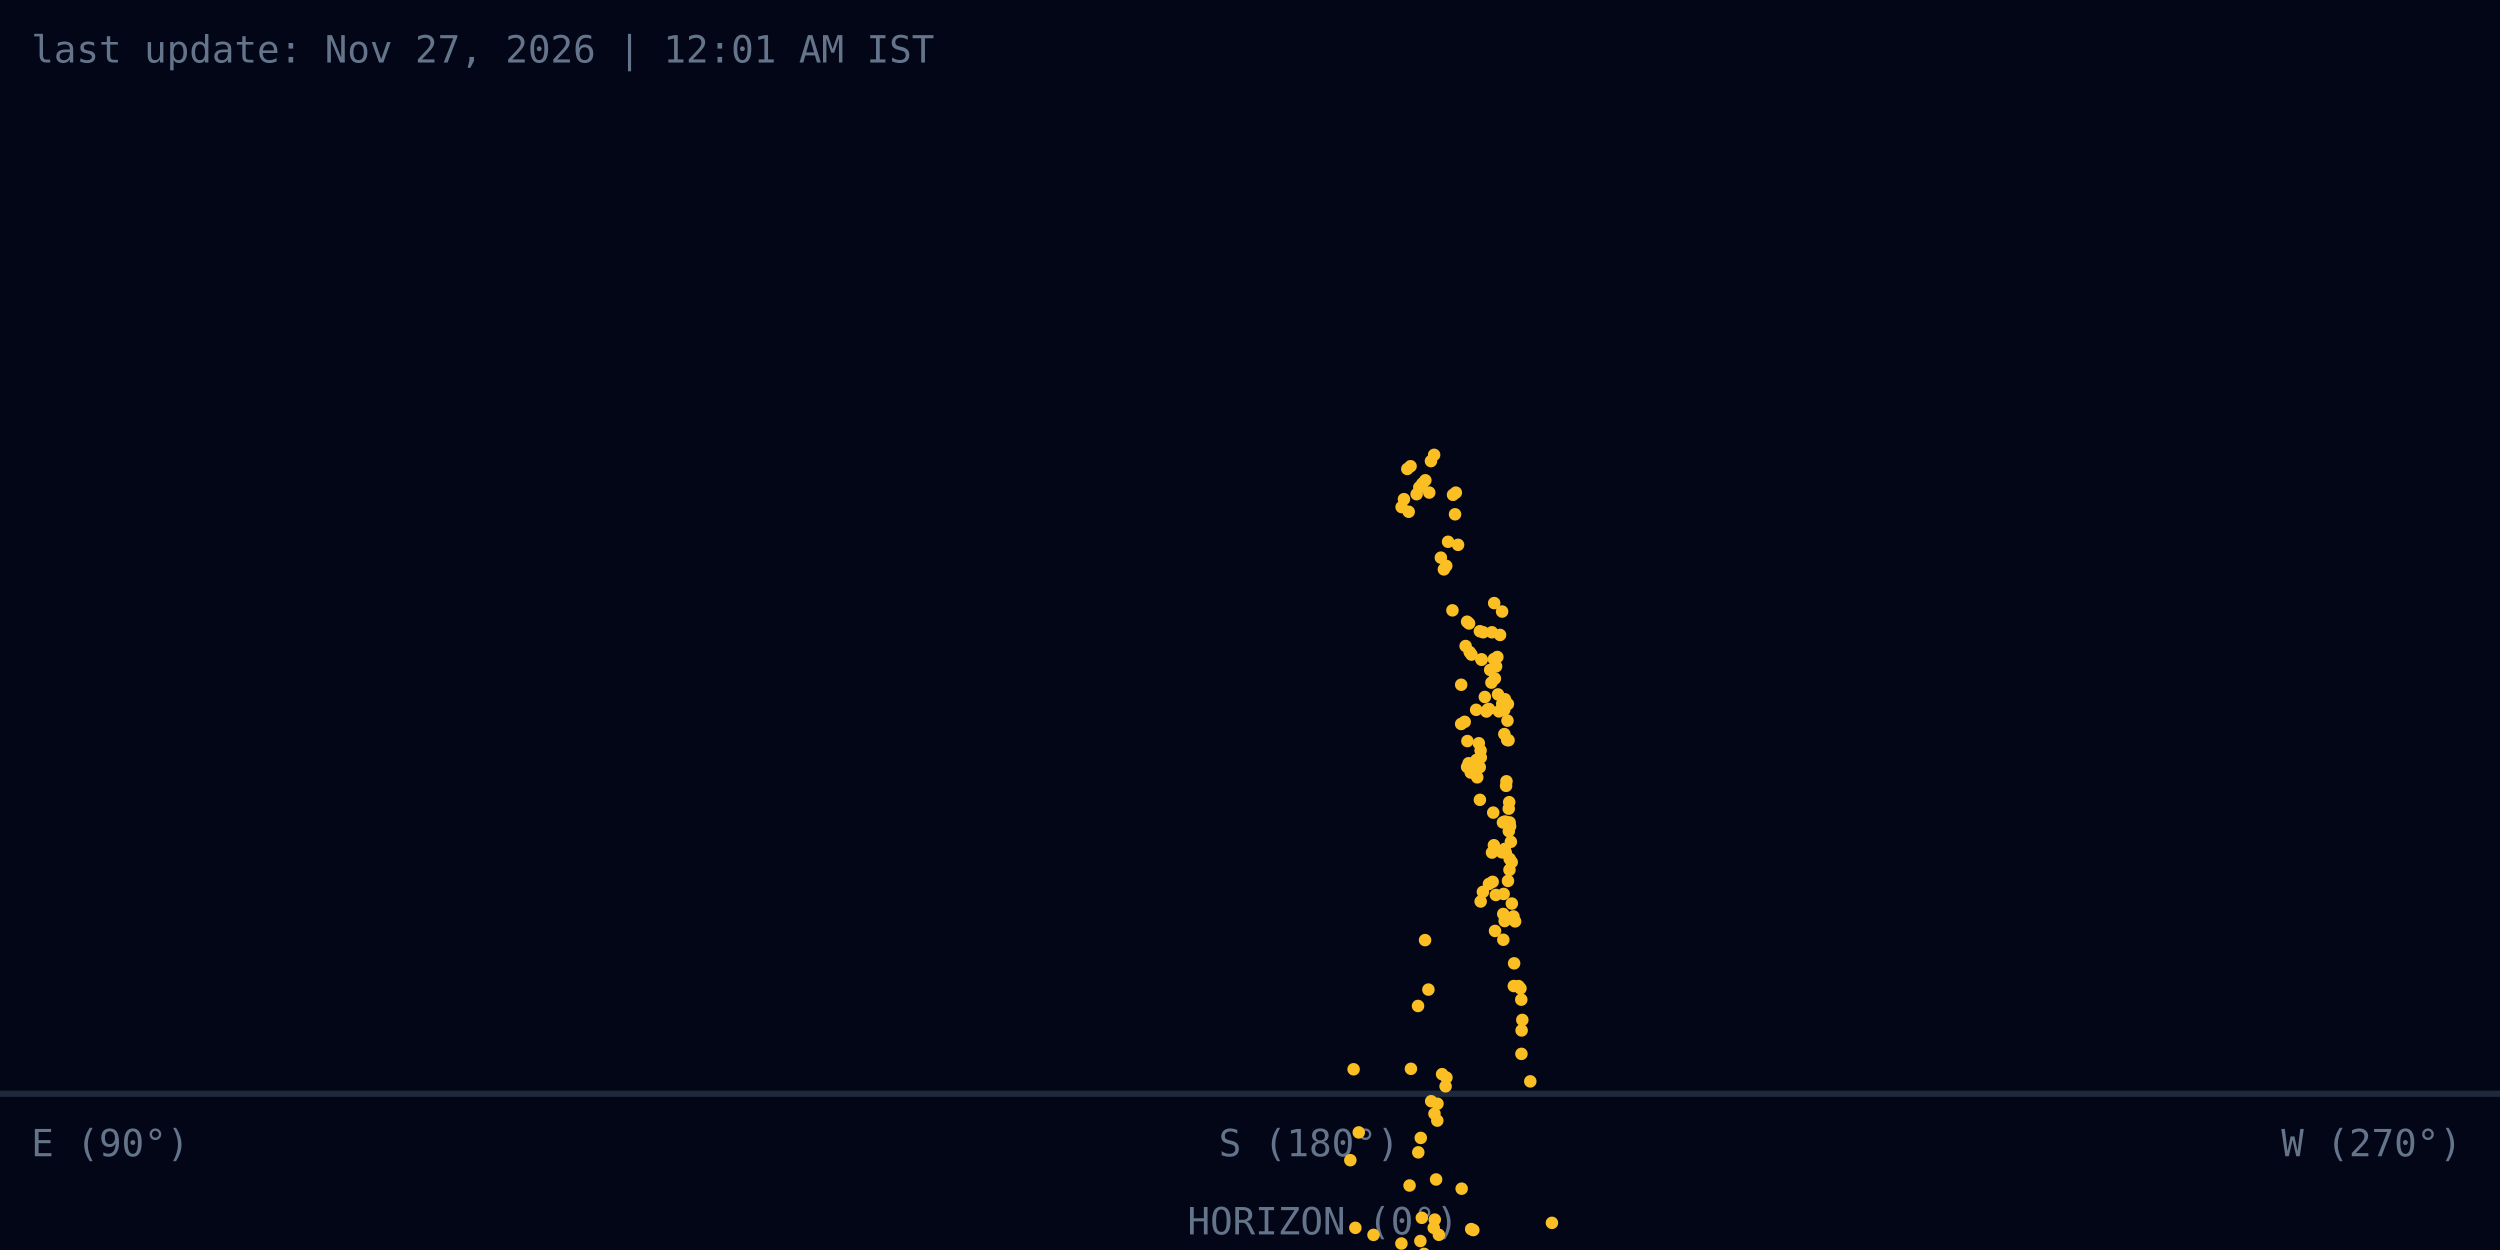
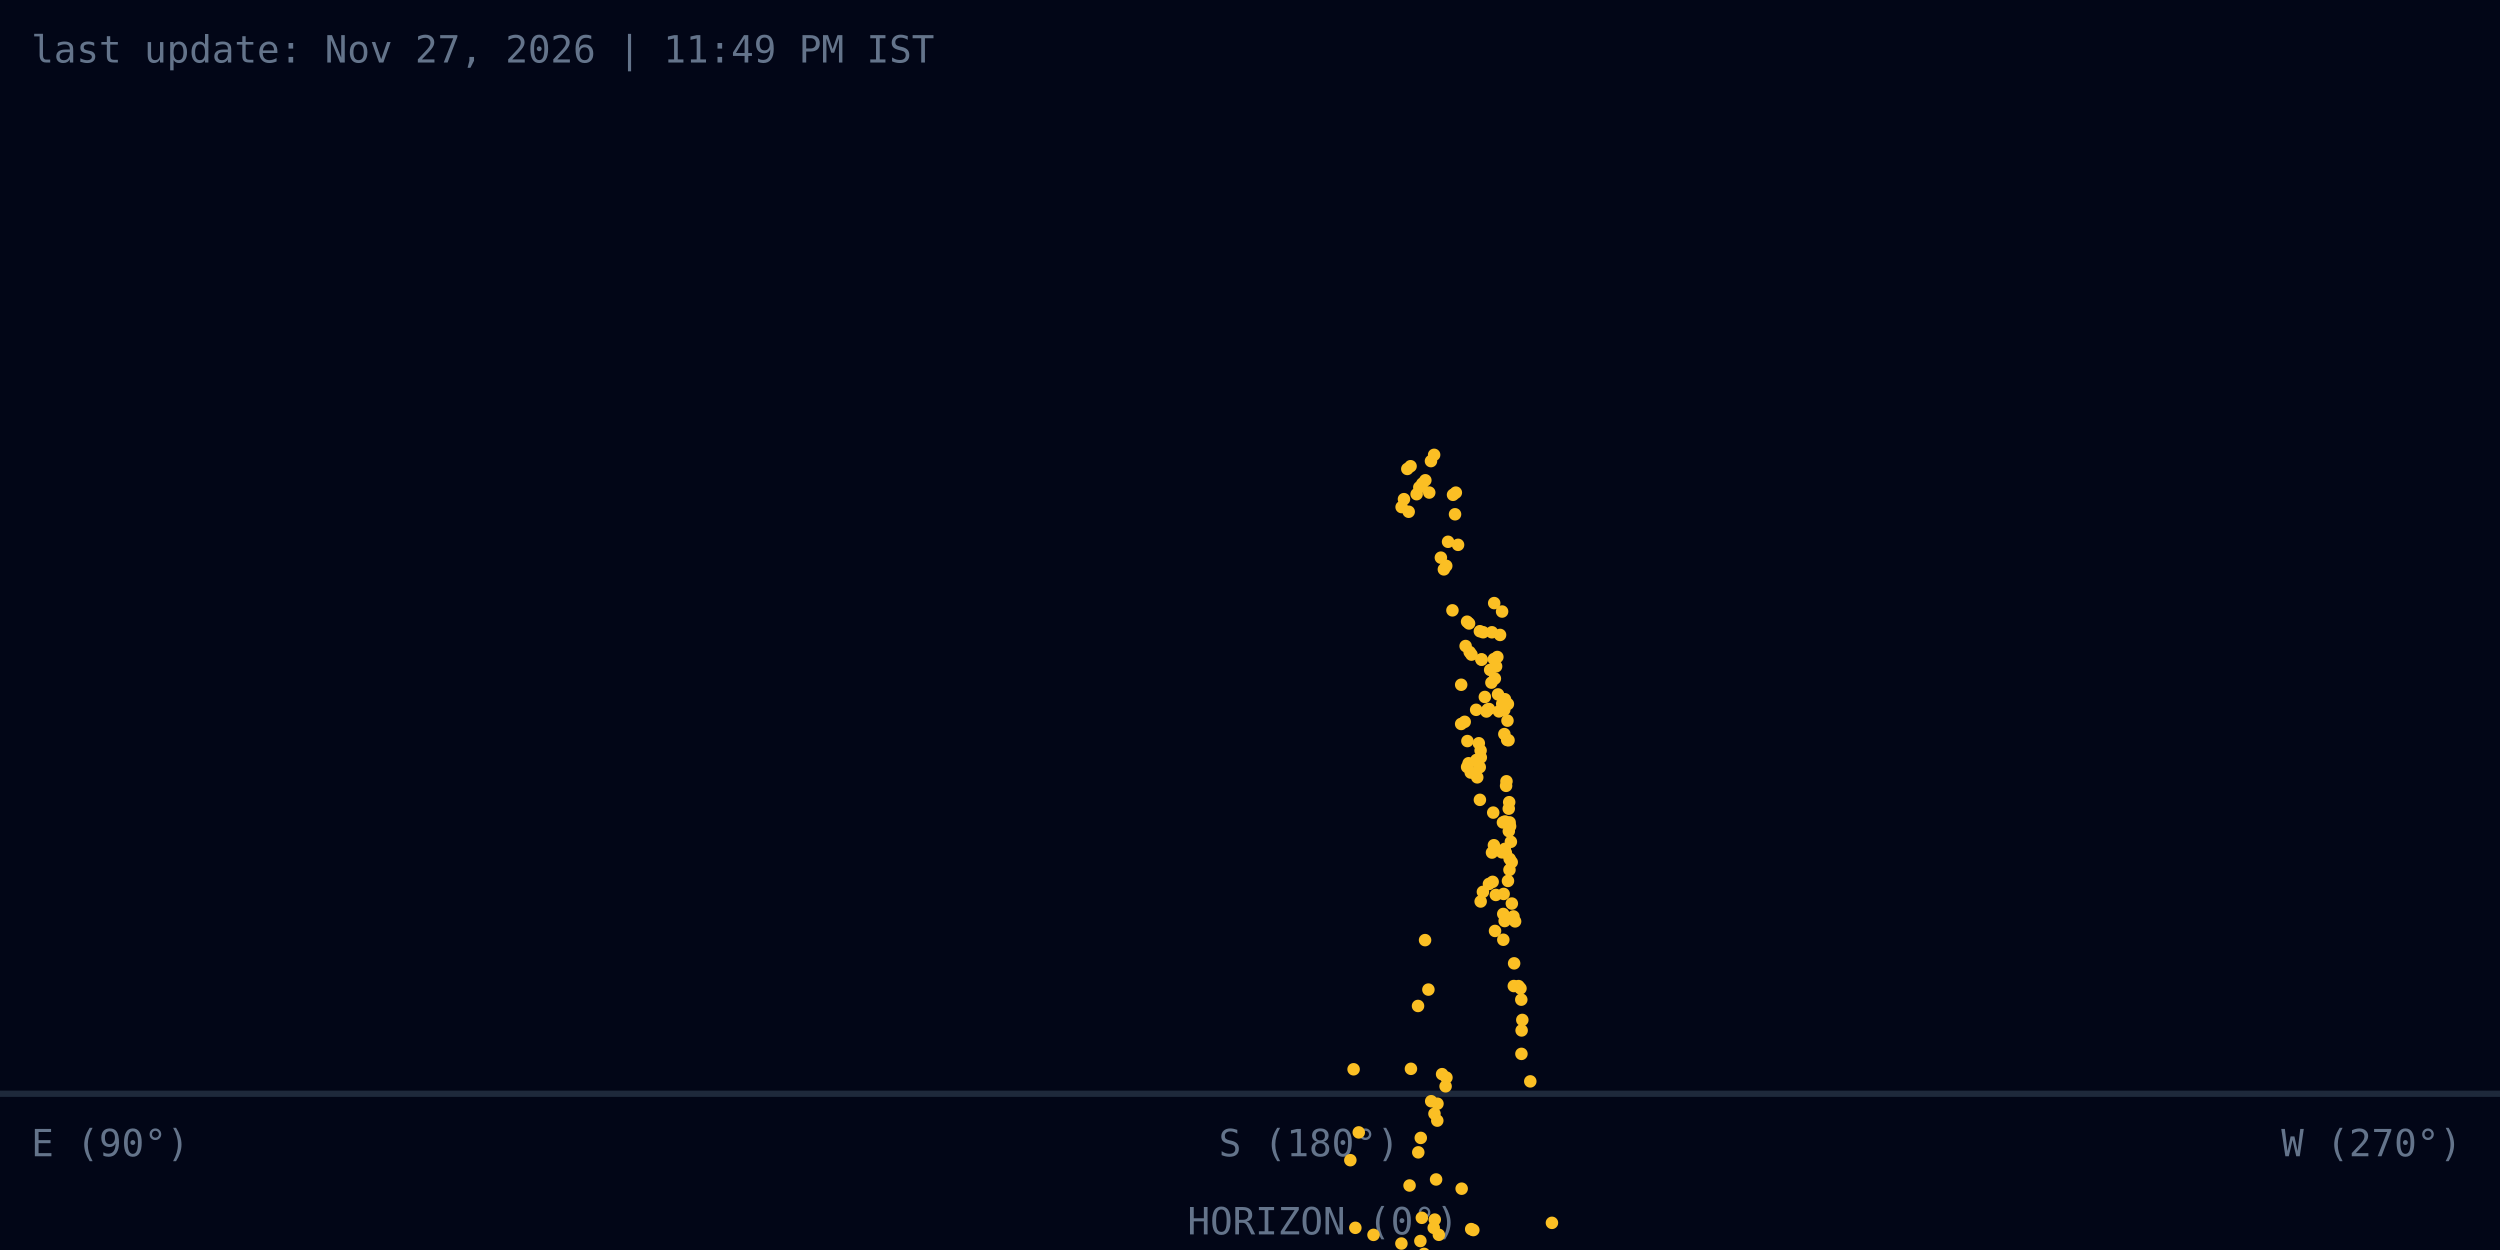
<svg xmlns="http://www.w3.org/2000/svg" width="800" height="400" viewBox="0 0 800 400">
  <rect width="800" height="400" fill="#020617" />
-   <text id="last-update" x="10" y="20" fill="#64748b" font-family="monospace">last update: Nov 27, 2026 | 12:01 AM IST</text>
+   <text id="last-update" x="10" y="20" fill="#64748b" font-family="monospace">last update: Nov 27, 2026 | 11:49 PM IST</text>
  <line x1="0" y1="350" x2="800" y2="350" stroke="#1e293b" stroke-width="2" />
  <text x="380" y="395" fill="#64748b" font-size="12" font-family="monospace">HORIZON (0°)</text>
  <text x="730" y="370" fill="#64748b" font-size="12" font-family="monospace">W (270°)</text>
  <text x="390" y="370" fill="#64748b" font-size="12" font-family="monospace">S (180°)</text>
  <text x="10" y="370" fill="#64748b" font-size="12" font-family="monospace">E (90°)</text>
  <g id="analemma-points">
    <circle cx=" 465.61" cy=" 164.57" r="2" fill="#fbbf24">
 </circle>
    <circle cx=" 467.57" cy=" 231.67" r="2" fill="#fbbf24">
 </circle>
    <circle cx=" 467.58" cy=" 219.12" r="2" fill="#fbbf24">
 </circle>
    <circle cx=" 468.71" cy=" 230.98" r="2" fill="#fbbf24">
 </circle>
    <circle cx=" 469.57" cy=" 237.14" r="2" fill="#fbbf24">
 </circle>
    <circle cx=" 469.00" cy=" 206.73" r="2" fill="#fbbf24">
 </circle>
    <circle cx=" 469.47" cy=" 198.94" r="2" fill="#fbbf24">
 </circle>
    <circle cx=" 470.10" cy=" 199.51" r="2" fill="#fbbf24">
 </circle>
    <circle cx=" 474.53" cy=" 285.41" r="2" fill="#fbbf24">
 </circle>
    <circle cx=" 472.47" cy=" 243.18" r="2" fill="#fbbf24">
 </circle>
    <circle cx=" 473.57" cy=" 255.95" r="2" fill="#fbbf24">
 </circle>
    <circle cx=" 473.22" cy=" 237.84" r="2" fill="#fbbf24">
 </circle>
    <circle cx=" 473.79" cy=" 240.17" r="2" fill="#fbbf24">
 </circle>
    <circle cx=" 473.56" cy=" 201.99" r="2" fill="#fbbf24">
 </circle>
    <circle cx=" 474.09" cy=" 210.99" r="2" fill="#fbbf24">
 </circle>
    <circle cx=" 478.41" cy=" 297.90" r="2" fill="#fbbf24">
 </circle>
    <circle cx=" 477.65" cy=" 282.19" r="2" fill="#fbbf24">
 </circle>
    <circle cx=" 477.44" cy=" 272.82" r="2" fill="#fbbf24">
 </circle>
    <circle cx=" 478.67" cy=" 286.38" r="2" fill="#fbbf24">
 </circle>
    <circle cx=" 478.05" cy=" 270.47" r="2" fill="#fbbf24">
 </circle>
    <circle cx=" 476.85" cy=" 214.37" r="2" fill="#fbbf24">
 </circle>
    <circle cx=" 477.25" cy=" 218.44" r="2" fill="#fbbf24">
 </circle>
    <circle cx=" 481.06" cy=" 300.72" r="2" fill="#fbbf24">
 </circle>
    <circle cx=" 481.04" cy=" 292.47" r="2" fill="#fbbf24">
 </circle>
    <circle cx=" 481.49" cy=" 294.73" r="2" fill="#fbbf24">
 </circle>
    <circle cx=" 481.17" cy=" 286.06" r="2" fill="#fbbf24">
 </circle>
    <circle cx=" 479.37" cy=" 222.21" r="2" fill="#fbbf24">
 </circle>
    <circle cx=" 479.67" cy=" 227.65" r="2" fill="#fbbf24">
 </circle>
    <circle cx=" 498.29" cy=" 411.31" r="2" fill="#fbbf24">
 </circle>
    <circle cx=" 498.34" cy=" 411.53" r="2" fill="#fbbf24">
 </circle>
    <circle cx=" 484.42" cy=" 315.53" r="2" fill="#fbbf24">
 </circle>
    <circle cx=" 486.86" cy=" 337.24" r="2" fill="#fbbf24">
 </circle>
    <circle cx=" 481.87" cy=" 272.88" r="2" fill="#fbbf24">
 </circle>
    <circle cx=" 482.55" cy=" 281.90" r="2" fill="#fbbf24">
 </circle>
    <circle cx=" 481.19" cy=" 226.61" r="2" fill="#fbbf24">
 </circle>
    <circle cx=" 481.39" cy=" 234.91" r="2" fill="#fbbf24">
 </circle>
    <circle cx=" 486.92" cy=" 329.74" r="2" fill="#fbbf24">
 </circle>
    <circle cx=" 483.03" cy=" 278.36" r="2" fill="#fbbf24">
 </circle>
    <circle cx=" 483.79" cy=" 289.14" r="2" fill="#fbbf24">
 </circle>
    <circle cx=" 485.93" cy=" 315.55" r="2" fill="#fbbf24">
 </circle>
    <circle cx=" 484.30" cy=" 293.26" r="2" fill="#fbbf24">
 </circle>
    <circle cx=" 482.30" cy=" 236.80" r="2" fill="#fbbf24">
 </circle>
    <circle cx=" 482.80" cy=" 258.78" r="2" fill="#fbbf24">
 </circle>
    <circle cx=" 501.22" cy=" 413.90" r="2" fill="#fbbf24">
 </circle>
    <circle cx=" 489.69" cy=" 346.04" r="2" fill="#fbbf24">
 </circle>
    <circle cx=" 486.81" cy=" 319.89" r="2" fill="#fbbf24">
 </circle>
    <circle cx=" 484.83" cy=" 294.84" r="2" fill="#fbbf24">
 </circle>
    <circle cx=" 486.55" cy=" 316.29" r="2" fill="#fbbf24">
 </circle>
    <circle cx=" 482.73" cy=" 236.88" r="2" fill="#fbbf24">
 </circle>
    <circle cx=" 483.48" cy=" 269.37" r="2" fill="#fbbf24">
 </circle>
    <circle cx=" 496.62" cy=" 391.31" r="2" fill="#fbbf24">
 </circle>
    <circle cx=" 483.75" cy=" 275.90" r="2" fill="#fbbf24">
 </circle>
    <circle cx=" 483.23" cy=" 264.40" r="2" fill="#fbbf24">
 </circle>
    <circle cx=" 482.94" cy=" 256.70" r="2" fill="#fbbf24">
 </circle>
    <circle cx=" 483.08" cy=" 263.17" r="2" fill="#fbbf24">
 </circle>
    <circle cx=" 482.53" cy=" 225.29" r="2" fill="#fbbf24">
 </circle>
    <circle cx=" 482.39" cy=" 230.61" r="2" fill="#fbbf24">
 </circle>
    <circle cx=" 487.14" cy=" 326.38" r="2" fill="#fbbf24">
 </circle>
    <circle cx=" 482.82" cy=" 265.96" r="2" fill="#fbbf24">
 </circle>
    <circle cx=" 483.09" cy=" 274.84" r="2" fill="#fbbf24">
 </circle>
    <circle cx=" 482.07" cy=" 250.01" r="2" fill="#fbbf24">
 </circle>
    <circle cx=" 481.95" cy=" 251.47" r="2" fill="#fbbf24">
 </circle>
    <circle cx=" 481.58" cy=" 223.76" r="2" fill="#fbbf24">
 </circle>
    <circle cx=" 481.36" cy=" 227.15" r="2" fill="#fbbf24">
 </circle>
    <circle cx=" 484.52" cy=" 308.27" r="2" fill="#fbbf24">
 </circle>
    <circle cx=" 481.59" cy=" 262.88" r="2" fill="#fbbf24">
 </circle>
    <circle cx=" 480.71" cy=" 225.23" r="2" fill="#fbbf24">
 </circle>
    <circle cx=" 481.54" cy=" 271.65" r="2" fill="#fbbf24">
 </circle>
    <circle cx=" 480.94" cy=" 263.18" r="2" fill="#fbbf24">
 </circle>
    <circle cx=" 480.67" cy=" 195.69" r="2" fill="#fbbf24">
 </circle>
    <circle cx=" 480.02" cy=" 203.18" r="2" fill="#fbbf24">
 </circle>
    <circle cx=" 480.62" cy=" 272.75" r="2" fill="#fbbf24">
 </circle>
    <circle cx=" 479.15" cy=" 210.24" r="2" fill="#fbbf24">
 </circle>
    <circle cx=" 478.75" cy=" 213.23" r="2" fill="#fbbf24">
 </circle>
    <circle cx=" 478.36" cy=" 217.14" r="2" fill="#fbbf24">
 </circle>
    <circle cx=" 478.05" cy=" 210.91" r="2" fill="#fbbf24">
 </circle>
    <circle cx=" 478.14" cy=" 192.99" r="2" fill="#fbbf24">
 </circle>
    <circle cx=" 477.41" cy=" 202.33" r="2" fill="#fbbf24">
 </circle>
    <circle cx=" 477.83" cy=" 260.03" r="2" fill="#fbbf24">
 </circle>
    <circle cx=" 476.48" cy=" 226.89" r="2" fill="#fbbf24">
 </circle>
    <circle cx=" 476.07" cy=" 227.06" r="2" fill="#fbbf24">
 </circle>
    <circle cx=" 475.66" cy=" 227.68" r="2" fill="#fbbf24">
 </circle>
    <circle cx=" 475.15" cy=" 223.03" r="2" fill="#fbbf24">
 </circle>
    <circle cx=" 474.61" cy=" 202.32" r="2" fill="#fbbf24">
 </circle>
    <circle cx=" 474.09" cy=" 211.11" r="2" fill="#fbbf24">
 </circle>
    <circle cx=" 476.46" cy=" 282.87" r="2" fill="#fbbf24">
 </circle>
    <circle cx=" 473.86" cy=" 242.39" r="2" fill="#fbbf24">
 </circle>
    <circle cx=" 473.52" cy=" 245.50" r="2" fill="#fbbf24">
 </circle>
    <circle cx=" 472.37" cy=" 227.14" r="2" fill="#fbbf24">
 </circle>
    <circle cx=" 472.72" cy=" 248.75" r="2" fill="#fbbf24">
 </circle>
    <circle cx=" 470.88" cy=" 209.48" r="2" fill="#fbbf24">
 </circle>
    <circle cx=" 470.29" cy=" 208.66" r="2" fill="#fbbf24">
 </circle>
    <circle cx=" 473.81" cy=" 288.48" r="2" fill="#fbbf24">
 </circle>
    <circle cx=" 470.64" cy=" 247.22" r="2" fill="#fbbf24">
 </circle>
    <circle cx=" 469.96" cy=" 244.24" r="2" fill="#fbbf24">
 </circle>
    <circle cx=" 469.48" cy=" 245.43" r="2" fill="#fbbf24">
 </circle>
    <circle cx=" 466.58" cy=" 174.35" r="2" fill="#fbbf24">
 </circle>
    <circle cx=" 465.87" cy=" 157.64" r="2" fill="#fbbf24">
 </circle>
    <circle cx=" 464.97" cy=" 158.34" r="2" fill="#fbbf24">
 </circle>
    <circle cx=" 464.78" cy=" 195.31" r="2" fill="#fbbf24">
 </circle>
    <circle cx=" 463.38" cy=" 173.37" r="2" fill="#fbbf24">
 </circle>
    <circle cx=" 462.80" cy=" 181.08" r="2" fill="#fbbf24">
 </circle>
    <circle cx=" 462.04" cy=" 182.20" r="2" fill="#fbbf24">
 </circle>
    <circle cx=" 461.08" cy=" 178.45" r="2" fill="#fbbf24">
 </circle>
    <circle cx=" 458.92" cy=" 145.55" r="2" fill="#fbbf24">
 </circle>
    <circle cx=" 457.91" cy=" 147.55" r="2" fill="#fbbf24">
 </circle>
    <circle cx=" 457.36" cy=" 157.62" r="2" fill="#fbbf24">
 </circle>
    <circle cx=" 456.11" cy=" 153.69" r="2" fill="#fbbf24">
 </circle>
    <circle cx=" 455.13" cy=" 154.77" r="2" fill="#fbbf24">
 </circle>
    <circle cx=" 454.18" cy=" 155.94" r="2" fill="#fbbf24">
 </circle>
    <circle cx=" 453.32" cy=" 158.14" r="2" fill="#fbbf24">
 </circle>
    <circle cx=" 451.38" cy=" 149.19" r="2" fill="#fbbf24">
 </circle>
    <circle cx=" 450.34" cy=" 150.06" r="2" fill="#fbbf24">
 </circle>
    <circle cx=" 450.78" cy=" 163.76" r="2" fill="#fbbf24">
 </circle>
    <circle cx=" 449.27" cy=" 159.73" r="2" fill="#fbbf24">
 </circle>
    <circle cx=" 448.52" cy=" 162.26" r="2" fill="#fbbf24">
 </circle>
    <circle cx=" 20.26" cy=" 571.97" r="2" fill="#fbbf24">
 </circle>
    <circle cx=" 74.33" cy=" 546.37" r="2" fill="#fbbf24">
 </circle>
    <circle cx=" 471.46" cy=" 393.62" r="2" fill="#fbbf24">
 </circle>
    <circle cx=" 470.78" cy=" 393.31" r="2" fill="#fbbf24">
 </circle>
    <circle cx=" 495.37" cy=" 503.27" r="2" fill="#fbbf24">
 </circle>
    <circle cx=" 467.73" cy=" 380.38" r="2" fill="#fbbf24">
 </circle>
    <circle cx=" 462.86" cy=" 344.83" r="2" fill="#fbbf24">
 </circle>
    <circle cx=" 462.59" cy=" 347.62" r="2" fill="#fbbf24">
 </circle>
    <circle cx=" 461.47" cy=" 343.73" r="2" fill="#fbbf24">
 </circle>
    <circle cx=" 456.02" cy=" 300.84" r="2" fill="#fbbf24">
 </circle>
    <circle cx=" 457.09" cy=" 316.67" r="2" fill="#fbbf24">
 </circle>
    <circle cx=" 469.47" cy=" 420.03" r="2" fill="#fbbf24">
 </circle>
    <circle cx=" 459.99" cy=" 353.19" r="2" fill="#fbbf24">
 </circle>
    <circle cx=" 459.93" cy=" 358.60" r="2" fill="#fbbf24">
 </circle>
    <circle cx=" 459.03" cy=" 356.39" r="2" fill="#fbbf24">
 </circle>
    <circle cx=" 457.98" cy=" 352.39" r="2" fill="#fbbf24">
 </circle>
    <circle cx=" 453.77" cy=" 321.91" r="2" fill="#fbbf24">
 </circle>
    <circle cx=" 459.55" cy=" 377.43" r="2" fill="#fbbf24">
 </circle>
    <circle cx=" 471.53" cy=" 461.85" r="2" fill="#fbbf24">
 </circle>
    <circle cx=" 460.43" cy=" 395.14" r="2" fill="#fbbf24">
 </circle>
    <circle cx=" 459.13" cy=" 390.27" r="2" fill="#fbbf24">
 </circle>
    <circle cx=" 458.79" cy=" 392.90" r="2" fill="#fbbf24">
 </circle>
    <circle cx=" 454.65" cy=" 364.13" r="2" fill="#fbbf24">
 </circle>
    <circle cx=" 451.50" cy=" 342.02" r="2" fill="#fbbf24">
 </circle>
    <circle cx=" 453.85" cy=" 368.75" r="2" fill="#fbbf24">
 </circle>
    <circle cx=" 467.51" cy=" 471.07" r="2" fill="#fbbf24">
 </circle>
    <circle cx=" 454.99" cy=" 389.70" r="2" fill="#fbbf24">
 </circle>
    <circle cx=" 455.71" cy=" 401.24" r="2" fill="#fbbf24">
 </circle>
    <circle cx=" 454.52" cy=" 397.13" r="2" fill="#fbbf24">
 </circle>
    <circle cx=" 455.98" cy=" 414.56" r="2" fill="#fbbf24">
 </circle>
    <circle cx=" 451.06" cy=" 379.36" r="2" fill="#fbbf24">
 </circle>
    <circle cx=" 455.70" cy=" 423.59" r="2" fill="#fbbf24">
 </circle>
    <circle cx=" 482.79" cy=" 553.38" r="2" fill="#fbbf24">
 </circle>
    <circle cx=" 459.54" cy=" 468.02" r="2" fill="#fbbf24">
 </circle>
    <circle cx=" 462.80" cy=" 493.17" r="2" fill="#fbbf24">
 </circle>
    <circle cx=" 456.72" cy=" 459.61" r="2" fill="#fbbf24">
 </circle>
    <circle cx=" 448.45" cy=" 397.93" r="2" fill="#fbbf24">
 </circle>
    <circle cx=" 451.44" cy=" 429.90" r="2" fill="#fbbf24">
 </circle>
    <circle cx=" 483.33" cy=" 577.31" r="2" fill="#fbbf24">
 </circle>
    <circle cx=" 457.19" cy=" 485.98" r="2" fill="#fbbf24">
 </circle>
    <circle cx=" 458.77" cy=" 501.95" r="2" fill="#fbbf24">
 </circle>
    <circle cx=" 458.66" cy=" 507.06" r="2" fill="#fbbf24">
 </circle>
    <circle cx=" 455.29" cy=" 490.82" r="2" fill="#fbbf24">
 </circle>
    <circle cx=" 449.40" cy=" 450.08" r="2" fill="#fbbf24">
 </circle>
    <circle cx=" 451.11" cy=" 471.34" r="2" fill="#fbbf24">
 </circle>
    <circle cx=" 507.92" cy=" 618.72" r="2" fill="#fbbf24">
 </circle>
    <circle cx=" 457.53" cy=" 530.58" r="2" fill="#fbbf24">
 </circle>
    <circle cx=" 443.32" cy=" 419.49" r="2" fill="#fbbf24">
 </circle>
    <circle cx=" 441.09" cy=" 404.11" r="2" fill="#fbbf24">
 </circle>
    <circle cx=" 439.52" cy=" 395.16" r="2" fill="#fbbf24">
 </circle>
    <circle cx=" 433.15" cy=" 342.17" r="2" fill="#fbbf24">
 </circle>
    <circle cx=" 434.80" cy=" 362.37" r="2" fill="#fbbf24">
 </circle>
    <circle cx=" 449.04" cy=" 512.18" r="2" fill="#fbbf24">
 </circle>
    <circle cx=" 438.74" cy=" 413.08" r="2" fill="#fbbf24">
 </circle>
    <circle cx=" 439.37" cy=" 426.64" r="2" fill="#fbbf24">
 </circle>
    <circle cx=" 438.60" cy=" 425.35" r="2" fill="#fbbf24">
 </circle>
    <circle cx=" 436.66" cy=" 411.17" r="2" fill="#fbbf24">
 </circle>
    <circle cx=" 432.11" cy=" 371.26" r="2" fill="#fbbf24">
 </circle>
    <circle cx=" 433.71" cy=" 392.90" r="2" fill="#fbbf24">
 </circle>
    <circle cx=" 441.39" cy=" 492.84" r="2" fill="#fbbf24">
 </circle>
    <circle cx=" 438.62" cy=" 465.26" r="2" fill="#fbbf24">
 </circle>
    <circle cx=" 439.66" cy=" 489.97" r="2" fill="#fbbf24">
 </circle>
    <circle cx=" 439.18" cy=" 494.15" r="2" fill="#fbbf24">
 </circle>
    <circle cx=" 437.86" cy=" 484.86" r="2" fill="#fbbf24">
 </circle>
    <circle cx=" 435.61" cy=" 460.36" r="2" fill="#fbbf24">
 </circle>
    <circle cx=" 436.98" cy=" 494.93" r="2" fill="#fbbf24">
 </circle>
    <circle cx=" 244.95" cy=" 642.55" r="2" fill="#fbbf24">
 </circle>
    <circle cx=" 436.88" cy=" 545.23" r="2" fill="#fbbf24">
 </circle>
    <circle cx=" 435.87" cy=" 548.03" r="2" fill="#fbbf24">
 </circle>
    <circle cx=" 434.67" cy=" 555.81" r="2" fill="#fbbf24">
 </circle>
    <circle cx=" 434.11" cy=" 529.21" r="2" fill="#fbbf24">
 </circle>
    <circle cx=" 432.10" cy=" 477.20" r="2" fill="#fbbf24">
 </circle>
    <circle cx=" 432.21" cy=" 499.93" r="2" fill="#fbbf24">
 </circle>
    <circle cx=" 207.02" cy=" 626.00" r="2" fill="#fbbf24">
 </circle>
    <circle cx=" 430.00" cy=" 549.91" r="2" fill="#fbbf24">
 </circle>
    <circle cx=" 429.36" cy=" 545.74" r="2" fill="#fbbf24">
 </circle>
    <circle cx=" 425.59" cy=" 570.57" r="2" fill="#fbbf24">
 </circle>
    <circle cx=" 426.75" cy=" 555.14" r="2" fill="#fbbf24">
 </circle>
    <circle cx=" 428.25" cy=" 489.25" r="2" fill="#fbbf24">
 </circle>
    <circle cx=" 427.62" cy=" 513.50" r="2" fill="#fbbf24">
 </circle>
    <circle cx=" 263.38" cy=" 629.03" r="2" fill="#fbbf24">
 </circle>
    <circle cx=" 403.44" cy=" 604.42" r="2" fill="#fbbf24">
 </circle>
    <circle cx=" 412.04" cy=" 590.07" r="2" fill="#fbbf24">
 </circle>
    <circle cx=" 408.71" cy=" 593.50" r="2" fill="#fbbf24">
 </circle>
    <circle cx=" 416.27" cy=" 574.05" r="2" fill="#fbbf24">
 </circle>
    <circle cx=" 422.41" cy=" 537.09" r="2" fill="#fbbf24">
 </circle>
    <circle cx=" 420.52" cy=" 547.02" r="2" fill="#fbbf24">
 </circle>
    <circle cx=" 182.56" cy=" 559.38" r="2" fill="#fbbf24">
 </circle>
    <circle cx=" 199.79" cy=" 595.69" r="2" fill="#fbbf24">
 </circle>
    <circle cx=" 279.05" cy=" 623.33" r="2" fill="#fbbf24">
 </circle>
    <circle cx=" 314.99" cy=" 623.03" r="2" fill="#fbbf24">
 </circle>
+     <circle cx=" 344.17" cy=" 619.41" r="2" fill="#fbbf24">
+  </circle>
  </g>
</svg>
